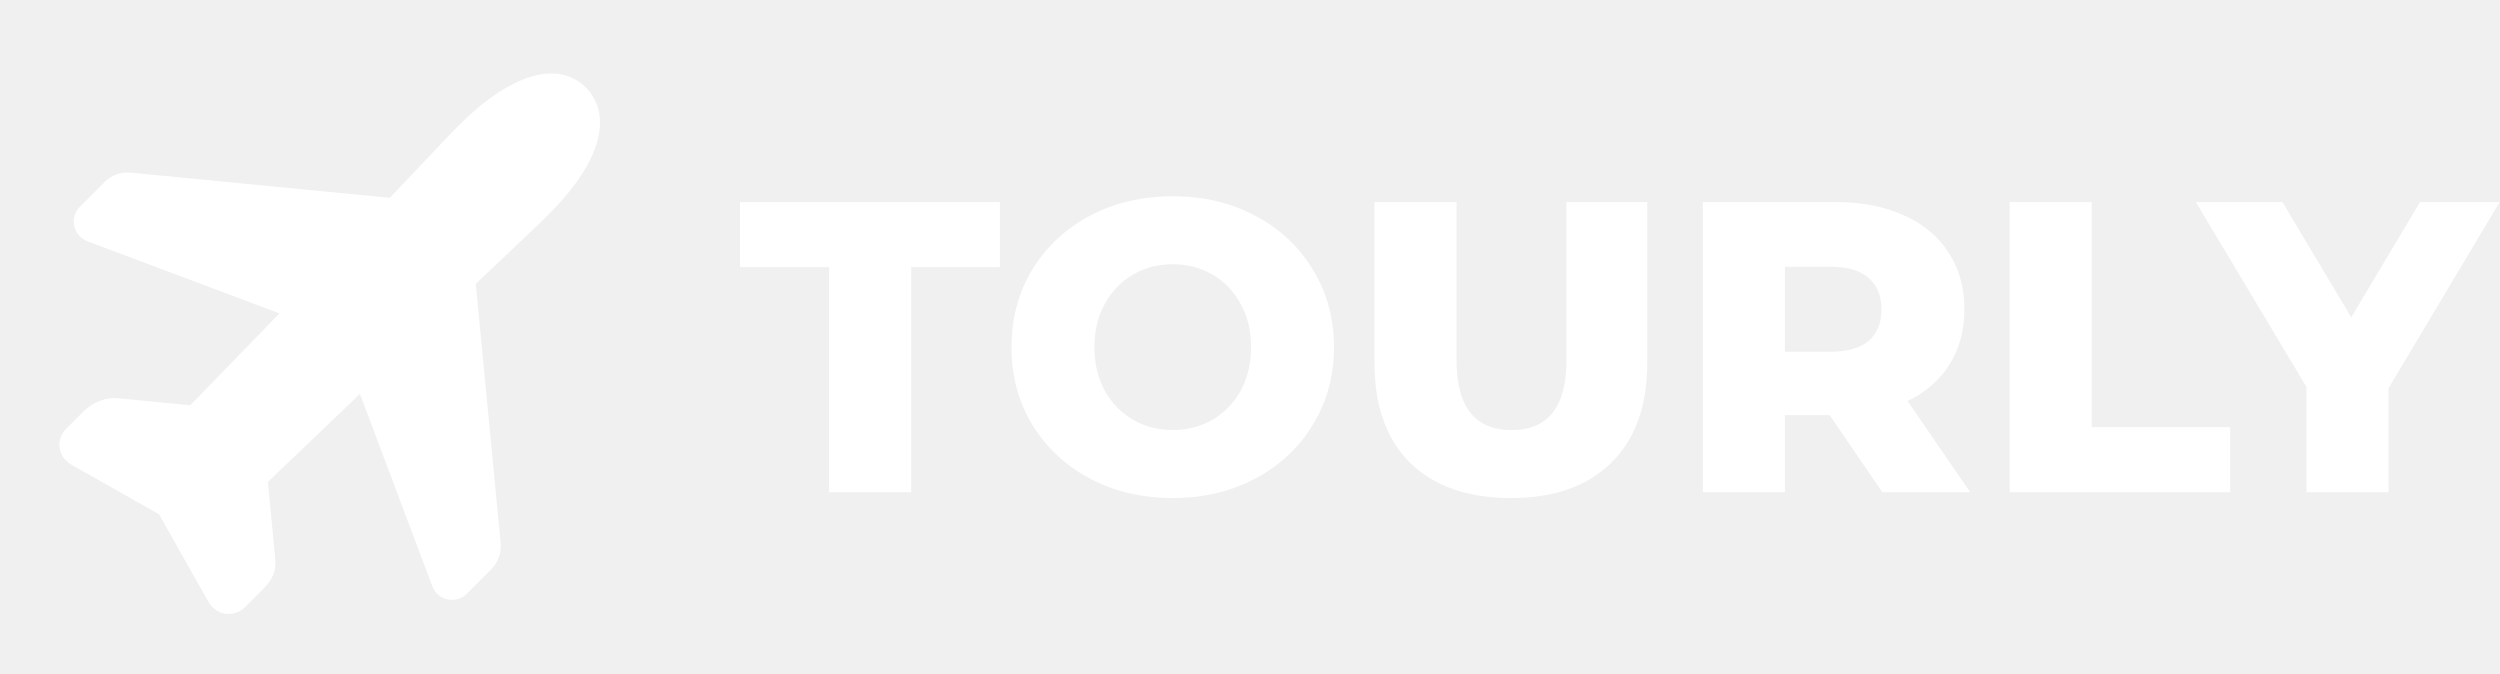
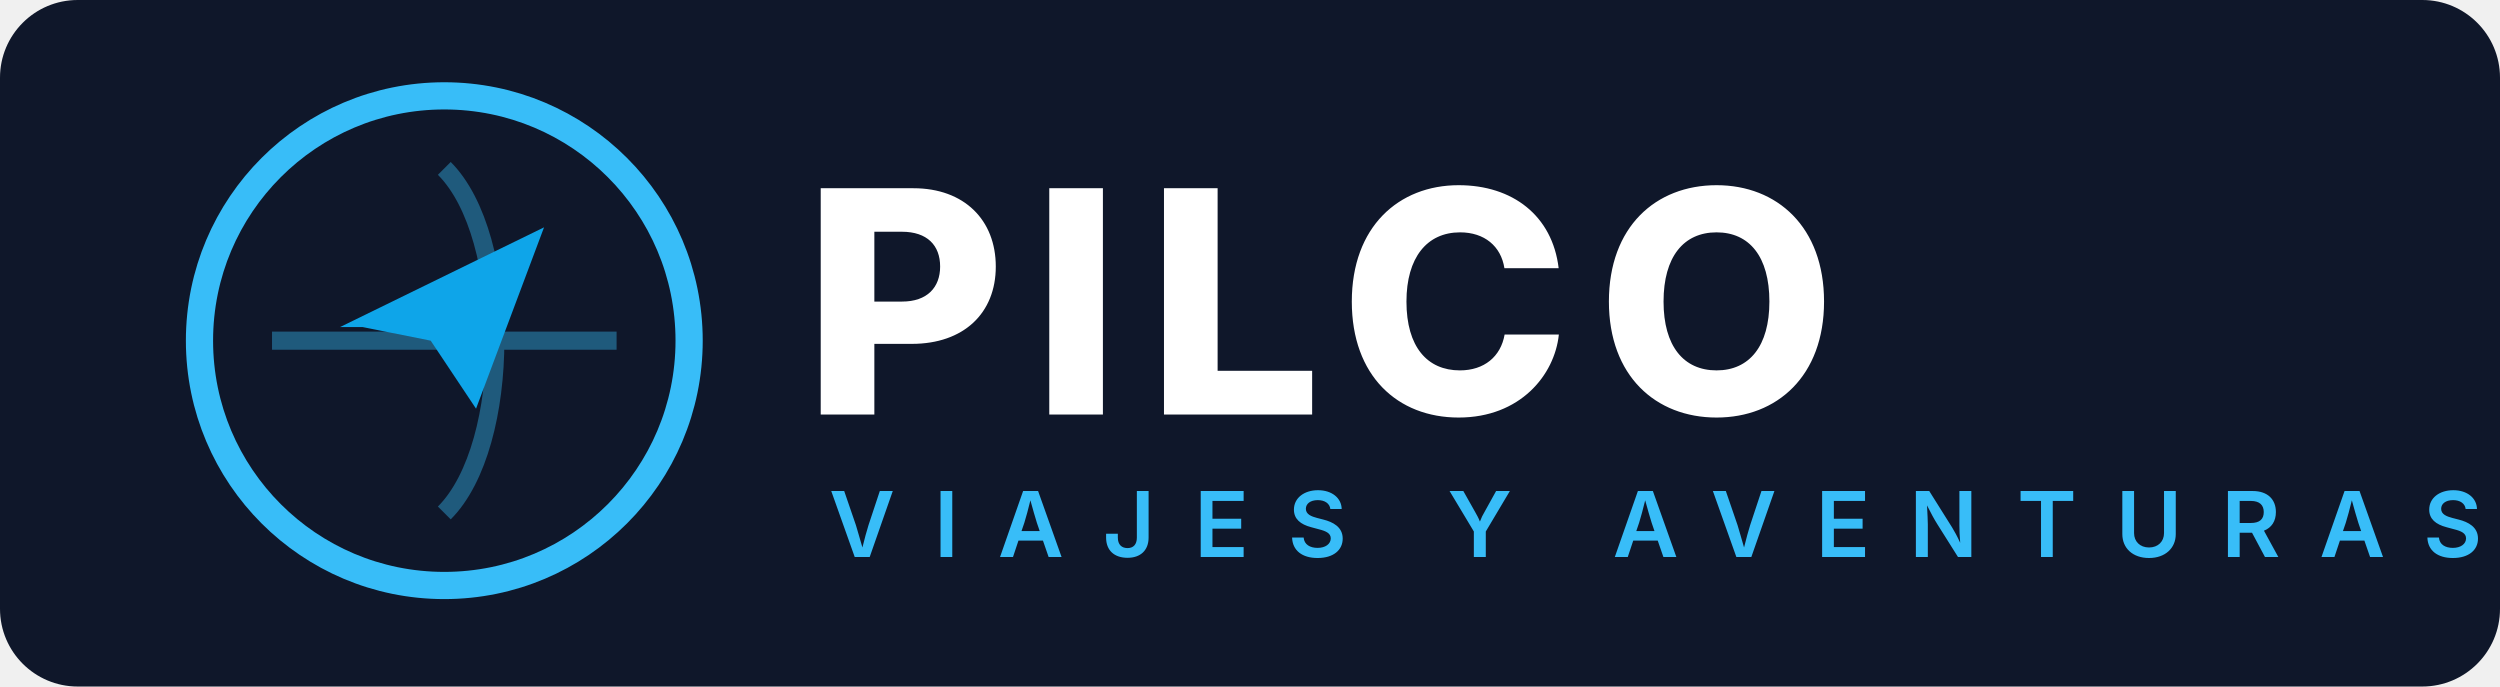
- <svg xmlns="http://www.w3.org/2000/svg" width="193" height="52" viewBox="0 0 193 52" fill="none">
-   <g clip-path="url(#clip0_6_2)">
-     <path d="M64.008 20.624H57.128V15.6H77.192V20.624H70.344V38H64.008V20.624ZM90.536 38.448C88.168 38.448 86.035 37.947 84.136 36.944C82.259 35.941 80.776 34.555 79.688 32.784C78.621 31.013 78.088 29.019 78.088 26.8C78.088 24.581 78.621 22.587 79.688 20.816C80.776 19.045 82.259 17.659 84.136 16.656C86.035 15.653 88.168 15.152 90.536 15.152C92.904 15.152 95.027 15.653 96.904 16.656C98.803 17.659 100.285 19.045 101.352 20.816C102.44 22.587 102.984 24.581 102.984 26.8C102.984 29.019 102.44 31.013 101.352 32.784C100.285 34.555 98.803 35.941 96.904 36.944C95.027 37.947 92.904 38.448 90.536 38.448ZM90.536 33.2C91.667 33.2 92.691 32.933 93.608 32.4C94.525 31.867 95.251 31.12 95.784 30.16C96.317 29.179 96.584 28.059 96.584 26.8C96.584 25.541 96.317 24.432 95.784 23.472C95.251 22.491 94.525 21.733 93.608 21.2C92.691 20.667 91.667 20.4 90.536 20.4C89.405 20.4 88.381 20.667 87.464 21.2C86.547 21.733 85.821 22.491 85.288 23.472C84.755 24.432 84.488 25.541 84.488 26.8C84.488 28.059 84.755 29.179 85.288 30.16C85.821 31.12 86.547 31.867 87.464 32.4C88.381 32.933 89.405 33.2 90.536 33.2ZM116.639 38.448C113.311 38.448 110.719 37.541 108.863 35.728C107.028 33.915 106.111 31.344 106.111 28.016V15.6H112.447V27.824C112.447 31.408 113.865 33.2 116.703 33.2C119.519 33.2 120.927 31.408 120.927 27.824V15.6H127.167V28.016C127.167 31.344 126.239 33.915 124.383 35.728C122.548 37.541 119.967 38.448 116.639 38.448ZM141.251 32.048H137.795V38H131.459V15.6H141.699C143.725 15.6 145.485 15.941 146.979 16.624C148.472 17.285 149.624 18.245 150.435 19.504C151.245 20.741 151.651 22.203 151.651 23.888C151.651 25.509 151.267 26.928 150.499 28.144C149.752 29.339 148.675 30.277 147.267 30.96L152.099 38H145.315L141.251 32.048ZM145.251 23.888C145.251 22.843 144.92 22.032 144.259 21.456C143.597 20.88 142.616 20.592 141.315 20.592H137.795V27.152H141.315C142.616 27.152 143.597 26.875 144.259 26.32C144.92 25.744 145.251 24.933 145.251 23.888ZM155.146 15.6H161.482V32.976H172.17V38H155.146V15.6ZM184.396 29.968V38H178.06V29.872L169.516 15.6H176.204L181.516 24.496L186.828 15.6H192.972L184.396 29.968Z" fill="white" />
-     <g clip-path="url(#clip1_6_2)">
-       <path d="M37.955 43.92L36.043 45.832C35.851 46.024 35.614 46.165 35.353 46.241C35.093 46.318 34.817 46.328 34.551 46.271C34.286 46.214 34.039 46.09 33.833 45.913C33.628 45.736 33.47 45.51 33.374 45.255L27.787 30.41L20.682 37.207L21.218 42.813C21.343 43.904 21.228 44.561 20.244 45.545L18.957 46.832C18.76 47.042 18.515 47.202 18.243 47.297C17.971 47.393 17.68 47.421 17.394 47.38C16.993 47.321 16.434 47.098 16.041 46.377L12.365 39.855C12.338 39.806 12.313 39.755 12.29 39.703C12.287 39.699 12.283 39.695 12.279 39.692C12.227 39.67 12.176 39.645 12.127 39.616L5.571 35.91C4.87 35.518 4.656 34.967 4.601 34.573C4.564 34.308 4.589 34.038 4.675 33.785C4.761 33.532 4.906 33.302 5.097 33.115L6.455 31.756C7.19 31.021 8.233 30.638 9.184 30.751L14.687 31.288L21.573 24.195L6.747 18.625C6.493 18.53 6.266 18.372 6.089 18.166C5.911 17.961 5.788 17.714 5.731 17.449C5.673 17.183 5.683 16.908 5.759 16.647C5.836 16.386 5.976 16.149 6.168 15.957L8.101 14.024C8.376 13.76 8.707 13.561 9.069 13.442C9.431 13.324 9.816 13.288 10.194 13.338L30.09 15.274L34.13 11.016C34.417 10.695 35.253 9.848 35.448 9.653C39.419 5.687 43.077 4.606 45.236 6.764C45.915 7.444 46.903 8.975 45.889 11.592C45.29 13.139 44.1 14.809 42.35 16.558C42.158 16.751 41.312 17.585 40.988 17.876L36.729 21.914L38.642 41.833C38.691 42.21 38.655 42.593 38.536 42.955C38.417 43.316 38.219 43.646 37.955 43.92V43.92Z" fill="white" />
-     </g>
+ <svg xmlns="http://www.w3.org/2000/svg" viewBox="0 0 193 53" width="193" height="53">
+   <style>
+     .bg { fill: #0f172a; }
+     .text-title { font-family: system-ui, -apple-system, sans-serif; font-weight: 800; font-size: 24px; fill: #ffffff; letter-spacing: 2px; }
+     .text-sub { font-family: system-ui, -apple-system, sans-serif; font-weight: 600; font-size: 7px; fill: #38bdf8; letter-spacing: 3px; }
+   </style>
+   <rect width="193" height="53" rx="6" class="bg" />
+   <g transform="translate(14, 6) scale(0.35)">
+     <circle cx="58" cy="58" r="54" fill="none" stroke="#38bdf8" stroke-width="6" />
+     <path d="M20 58h76M58 20c15 15 15 61 0 76" fill="none" stroke="#38bdf8" stroke-width="4" opacity="0.4" />
+     <path d="M35 55l45-22-15 40-10-15-15-3z" fill="#0ea5e9" />
  </g>
-   <defs>
-     <clipPath id="clip0_6_2">
-       <rect width="193" height="52" fill="white" />
-     </clipPath>
-     <clipPath id="clip1_6_2">
-       <rect width="52" height="52" fill="white" transform="translate(-8.76955 24) rotate(-45)" />
-     </clipPath>
-   </defs>
+   <text x="62" y="32" class="text-title">PILCO</text>
+   <text x="64" y="43" class="text-sub">VIAJES Y AVENTURAS</text>
</svg>
